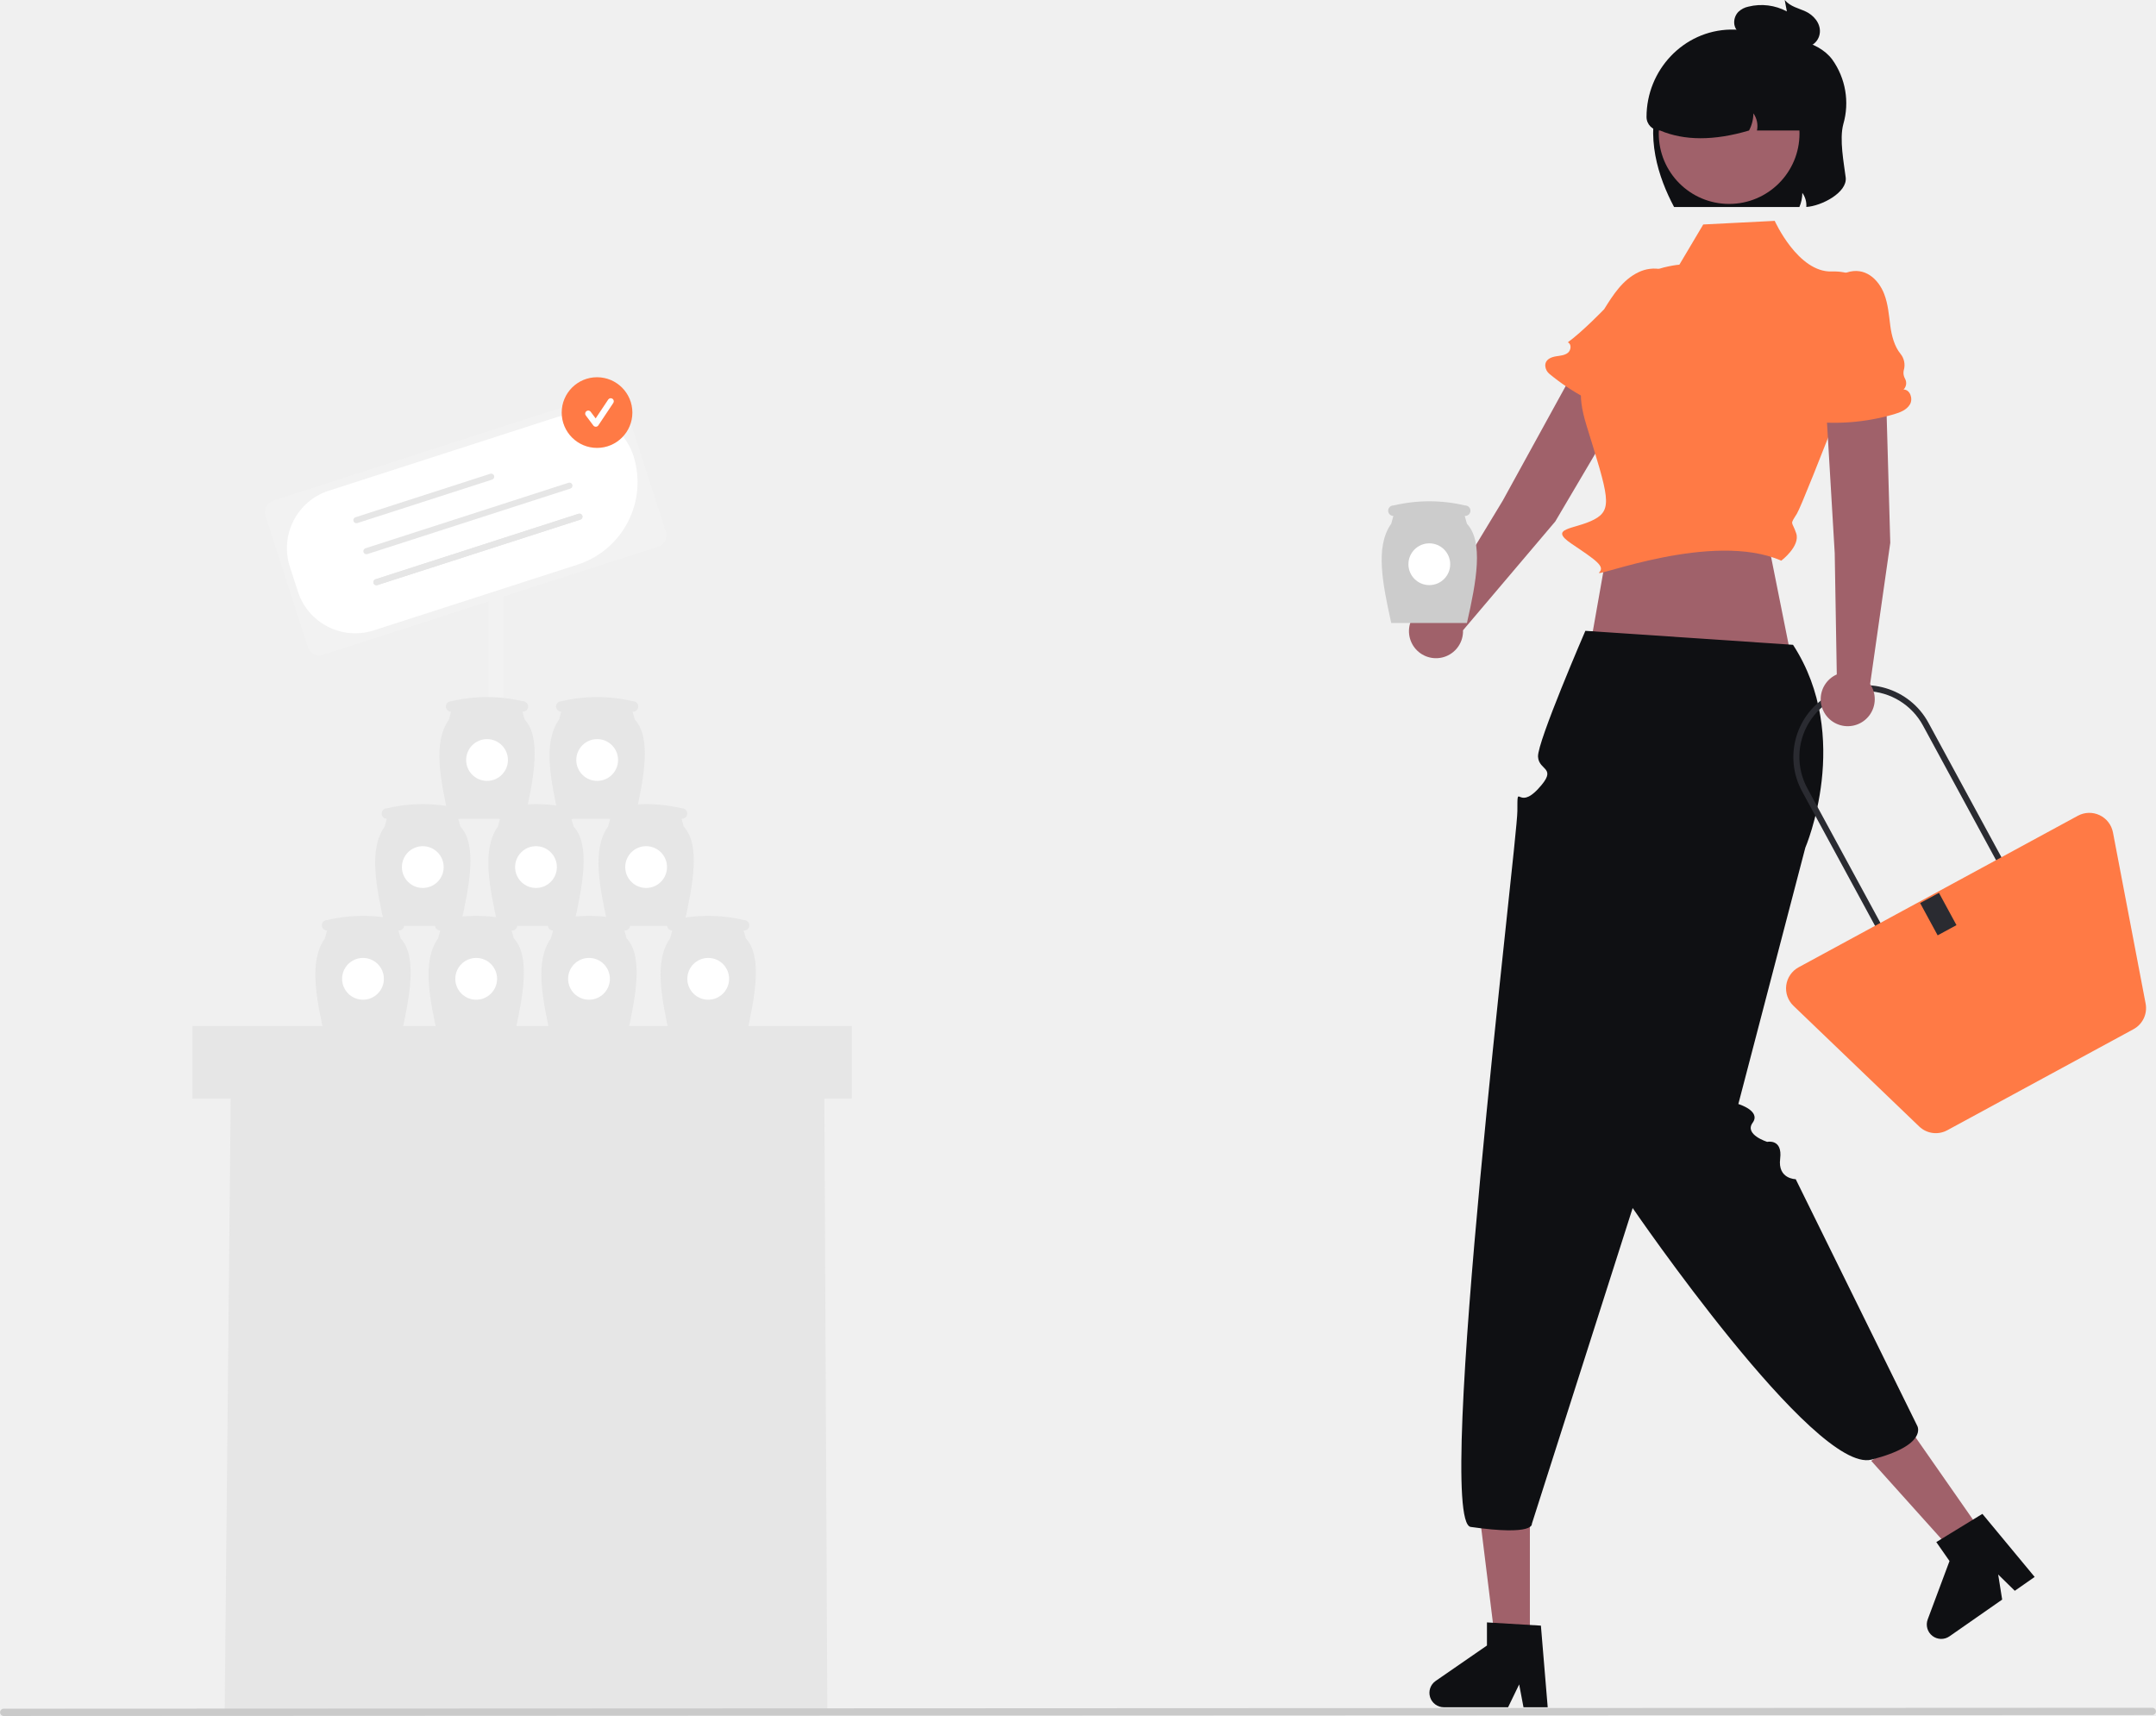
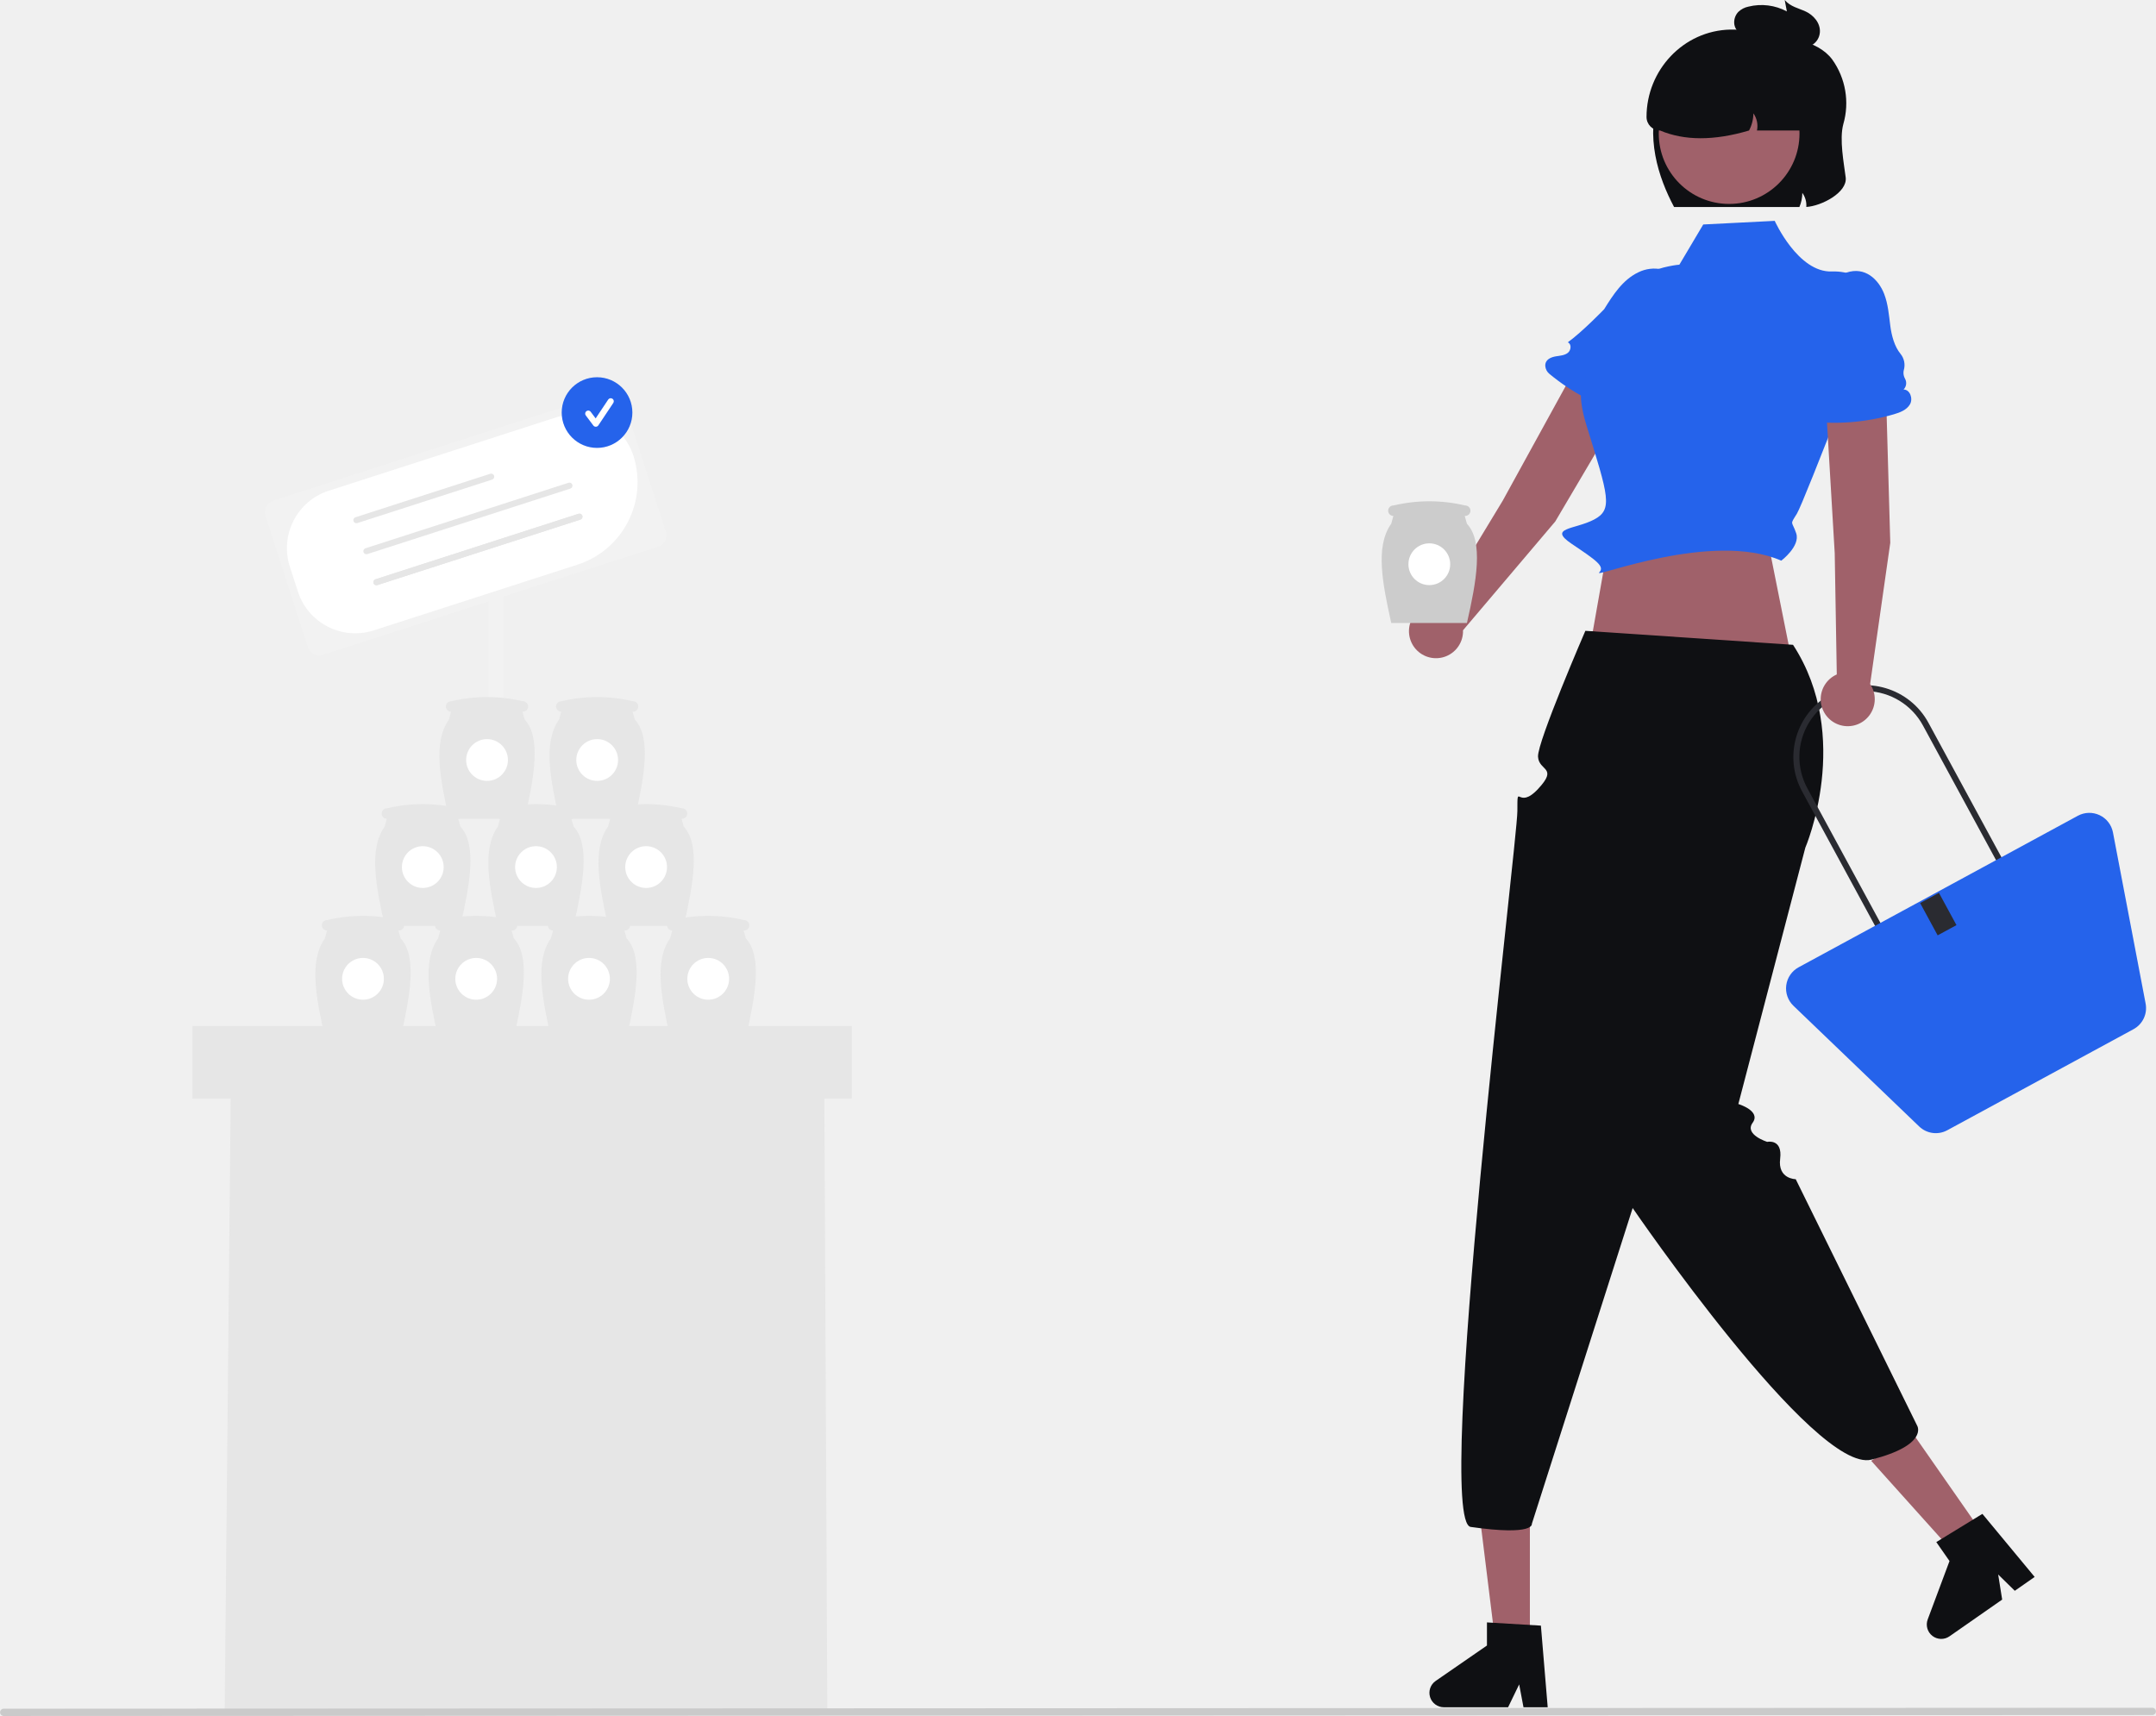
<svg xmlns="http://www.w3.org/2000/svg" id="e30ee660-82d1-4c2b-9db4-6611cf782987" data-name="Layer 1" viewBox="0 0 704.726 560.956">
  <rect x="159.703" y="191.736" width="5" height="55" fill="#f2f2f2" />
  <polygon points="270.438 559.992 73.438 559.992 73.658 537.104 73.678 535.114 75.438 355.992 269.438 355.992 269.688 407.738 269.698 409.728 270.438 559.992" fill="#e6e6e6" />
  <path d="M756.006,339.989,787.882,285.95a10.127,10.127,0,0,0-3.481-13.775l0,0a10.127,10.127,0,0,0-14.179,3.865l-31.391,57.148-20.538,33.921a8.837,8.837,0,1,0,7.558,8.456Z" transform="translate(-247.6368 -169.5221)" fill="#a0616a" />
-   <path d="M786.352,299.891h0a2.986,2.986,0,0,0,2.298-2.797,3.874,3.874,0,0,1,.845-2.207,3.562,3.562,0,0,1,.32-.341,5.843,5.843,0,0,0,1.913-5.052c-.41-3.068.698-6.626,2.057-9.564,1.487-3.215,3.17-6.398,3.845-9.875.972-5.016-.504-10.961-6.687-12.448a11.761,11.761,0,0,0-7.823.951c-5.095,2.456-8.207,7.343-11.139,12.047,0,0-7.006,7.29-11.891,10.833,1.276.494,1.119,2.528.061,3.395-1.058.867-2.528.95-3.879,1.167-1.703.273-3.638,1.052-3.534,3.171a3.682,3.682,0,0,0,1.386,2.604,69.582,69.582,0,0,0,25.2,13.267c2.049.585,4.346,1.052,6.23.056S788.171,301,786.352,299.891Z" transform="translate(-247.6368 -169.5221)" fill="#FF7A45" />
+   <path d="M786.352,299.891h0a2.986,2.986,0,0,0,2.298-2.797,3.874,3.874,0,0,1,.845-2.207,3.562,3.562,0,0,1,.32-.341,5.843,5.843,0,0,0,1.913-5.052c-.41-3.068.698-6.626,2.057-9.564,1.487-3.215,3.17-6.398,3.845-9.875.972-5.016-.504-10.961-6.687-12.448a11.761,11.761,0,0,0-7.823.951c-5.095,2.456-8.207,7.343-11.139,12.047,0,0-7.006,7.29-11.891,10.833,1.276.494,1.119,2.528.061,3.395-1.058.867-2.528.95-3.879,1.167-1.703.273-3.638,1.052-3.534,3.171a3.682,3.682,0,0,0,1.386,2.604,69.582,69.582,0,0,0,25.2,13.267c2.049.585,4.346,1.052,6.23.056S788.171,301,786.352,299.891Z" transform="translate(-247.6368 -169.5221)" fill="#2563EB" />
  <polygon points="587.328 224.152 522.328 223.152 520.328 208.152 526.328 174.152 577.328 174.152 587.328 224.152" fill="#a0616a" />
  <polygon points="500.069 538.978 489.031 538.978 483.778 496.405 500.069 496.405 500.069 538.978" fill="#a0616a" />
  <path d="M753.531,727.625H745.616l-1.413-7.473-3.619,7.473-20.994,0a4.719,4.719,0,0,1-2.682-8.603l16.765-11.579,0-7.555,17.634,1.053Z" transform="translate(-247.6368 -169.5221)" fill="#0F1013" />
  <polygon points="649.348 503.147 640.294 509.46 611.634 477.542 624.997 468.225 649.348 503.147" fill="#a0616a" />
  <path d="M912.702,685.024l-6.493,4.527-5.433-5.322,1.306,8.2-17.221,12.008a4.719,4.719,0,0,1-7.12-5.523l7.129-19.087-4.321-6.197,15.067-9.223Z" transform="translate(-247.6368 -169.5221)" fill="#0F1013" />
  <path d="M951.179,730.171l-702.357.307a1.191,1.191,0,0,1,0-2.381l702.357-.307a1.191,1.191,0,0,1,0,2.381Z" transform="translate(-247.6368 -169.5221)" fill="#cacaca" />
  <rect x="62.934" y="335.384" width="215.498" height="23.768" fill="#e6e6e6" />
  <path d="M452.463,476.271l-.73-2.56h.164a1.707,1.707,0,0,0,0-3.414,50.781,50.781,0,0,0-23.469,0,1.706,1.706,0,0,0-.02,3.412l-.694,2.562c-5.385,7.486-2.75,19.922,0,32.43h24.749C455.574,495.068,457.93,482.121,452.463,476.271Z" transform="translate(-247.6368 -169.5221)" fill="#e6e6e6" />
  <circle cx="192.526" cy="319.977" r="6.827" fill="#fff" />
  <path d="M471.134,439.74l-.73-2.56h.164a1.707,1.707,0,0,0,0-3.414,50.78,50.78,0,0,0-23.469,0,1.706,1.706,0,0,0-.02,3.412l-.694,2.562c-5.385,7.486-2.75,19.922,0,32.43h24.749C474.245,458.537,476.601,445.59,471.134,439.74Z" transform="translate(-247.6368 -169.5221)" fill="#e6e6e6" />
  <circle cx="211.197" cy="283.446" r="6.827" fill="#fff" />
  <path d="M435.134,439.74l-.73-2.56h.164a1.707,1.707,0,0,0,0-3.414,50.78,50.78,0,0,0-23.469,0,1.706,1.706,0,0,0-.02,3.412l-.694,2.562c-5.385,7.486-2.75,19.922,0,32.43h24.749C438.245,458.537,440.601,445.59,435.134,439.74Z" transform="translate(-247.6368 -169.5221)" fill="#e6e6e6" />
  <circle cx="175.197" cy="283.446" r="6.827" fill="#fff" />
  <path d="M419.134,404.74l-.73-2.56h.164a1.707,1.707,0,0,0,0-3.414,50.78,50.78,0,0,0-23.469,0,1.706,1.706,0,0,0-.02,3.412l-.694,2.562c-5.385,7.486-2.75,19.922,0,32.43h24.749C422.245,423.537,424.601,410.59,419.134,404.74Z" transform="translate(-247.6368 -169.5221)" fill="#e6e6e6" />
  <circle cx="159.197" cy="248.446" r="6.827" fill="#fff" />
  <path d="M455.134,404.74l-.73-2.56h.164a1.707,1.707,0,0,0,0-3.414,50.78,50.78,0,0,0-23.469,0,1.706,1.706,0,0,0-.02,3.412l-.694,2.562c-5.385,7.486-2.75,19.922,0,32.43h24.749C458.245,423.537,460.601,410.59,455.134,404.74Z" transform="translate(-247.6368 -169.5221)" fill="#e6e6e6" />
  <circle cx="195.197" cy="248.446" r="6.827" fill="#fff" />
  <path d="M398.134,439.74l-.73-2.56h.164a1.707,1.707,0,0,0,0-3.414,50.78,50.78,0,0,0-23.469,0,1.706,1.706,0,0,0-.02,3.412l-.694,2.562c-5.385,7.486-2.75,19.922,0,32.43h24.749C401.245,458.537,403.601,445.59,398.134,439.74Z" transform="translate(-247.6368 -169.5221)" fill="#e6e6e6" />
  <circle cx="138.197" cy="283.446" r="6.827" fill="#fff" />
  <path d="M727.134,340.74l-.73-2.56h.164a1.707,1.707,0,0,0,0-3.414,50.78,50.78,0,0,0-23.469,0,1.706,1.706,0,0,0-.02,3.412l-.694,2.562c-5.385,7.486-2.75,19.922,0,32.43h24.749C730.245,359.537,732.601,346.59,727.134,340.74Z" transform="translate(-247.6368 -169.5221)" fill="#ccc" />
  <circle cx="467.197" cy="184.446" r="6.827" fill="#fff" />
  <path d="M378.589,476.271,377.859,473.711h.164a1.707,1.707,0,0,0,0-3.414,50.781,50.781,0,0,0-23.469,0,1.706,1.706,0,0,0-.02,3.412l-.694,2.562c-5.385,7.486-2.75,19.922,0,32.43h24.749C381.7,495.068,384.056,482.121,378.589,476.271Z" transform="translate(-247.6368 -169.5221)" fill="#e6e6e6" />
  <circle cx="118.652" cy="319.977" r="6.827" fill="#fff" />
  <path d="M415.589,476.271,414.859,473.711h.164a1.707,1.707,0,0,0,0-3.414,50.781,50.781,0,0,0-23.469,0,1.706,1.706,0,0,0-.02,3.412l-.694,2.562c-5.385,7.486-2.75,19.922,0,32.43h24.749C418.7,495.068,421.056,482.121,415.589,476.271Z" transform="translate(-247.6368 -169.5221)" fill="#e6e6e6" />
  <circle cx="155.652" cy="319.977" r="6.827" fill="#fff" />
  <path d="M491.429,476.271l-.73-2.56h.164a1.707,1.707,0,0,0,0-3.414,50.781,50.781,0,0,0-23.469,0,1.706,1.706,0,0,0-.02,3.412l-.694,2.562c-5.385,7.486-2.75,19.922,0,32.43h24.749C494.54,495.068,496.896,482.121,491.429,476.271Z" transform="translate(-247.6368 -169.5221)" fill="#e6e6e6" />
  <circle cx="231.492" cy="319.977" r="6.827" fill="#fff" />
  <path d="M833.721,380.312l-67.88-4.574s-15.728,36.332-15.476,41.134,6.742,3.356-.003,10.579-6.745-2.777-6.745,7.223-27.271,232-15.271,234c21,3,20-1,20-1l32.953-103.243s59.497,86.982,78.047,82.243,15-11,15-11l-39.745-80.675s-5.925-.011-5.09-6.668-4.222-5.531-4.222-5.531-7.594-2.368-4.769-6.247-4.675-6.124-4.675-6.124l21.889-83.787S853.325,410.45,833.721,380.312Z" transform="translate(-247.6368 -169.5221)" fill="#0F1013" />
-   <path d="M827.734,241.721l-23.363,1.183-7.799,13.14S774.347,257.674,774.347,275.674s-15.169,10.167-8.085,33.084,8.699,27.334,2.392,30.625-15.208,2.583-7.258,7.937,10.95,7.354,8.95,9.354,37.071-13.735,59.535-3.868c0,0,6.285-4.757,4.875-8.945s-2.178-2.568.206-6.378S862.649,267.414,862.649,267.414s-5.136-9.55-16.219-9.145S827.734,241.721,827.734,241.721Z" transform="translate(-247.6368 -169.5221)" fill="#FF7A45" />
+   <path d="M827.734,241.721l-23.363,1.183-7.799,13.14S774.347,257.674,774.347,275.674s-15.169,10.167-8.085,33.084,8.699,27.334,2.392,30.625-15.208,2.583-7.258,7.937,10.95,7.354,8.95,9.354,37.071-13.735,59.535-3.868c0,0,6.285-4.757,4.875-8.945s-2.178-2.568.206-6.378S862.649,267.414,862.649,267.414s-5.136-9.55-16.219-9.145S827.734,241.721,827.734,241.721Z" transform="translate(-247.6368 -169.5221)" fill="#2563EB" />
  <path d="M909.706,464.255l-41.309,22.418-31.719-58.448a23.5,23.5,0,0,1,41.309-22.418Zm-40.505,19.706,37.793-20.51-30.765-56.69a21.5,21.5,0,1,0-37.793,20.51Z" transform="translate(-247.6368 -169.5221)" fill="#2A2B31" />
-   <path d="M944.995,505.975l-60.85,33.022a7.841,7.841,0,0,1-9.2-1.238L833.854,498.316a7.867,7.867,0,0,1,1.695-12.59l91.265-49.528a7.867,7.867,0,0,1,11.48,5.44l10.676,55.949A7.841,7.841,0,0,1,944.995,505.975Z" transform="translate(-247.6368 -169.5221)" fill="#FF7A45" />
+   <path d="M944.995,505.975l-60.85,33.022a7.841,7.841,0,0,1-9.2-1.238L833.854,498.316a7.867,7.867,0,0,1,1.695-12.59l91.265-49.528a7.867,7.867,0,0,1,11.48,5.44l10.676,55.949A7.841,7.841,0,0,1,944.995,505.975Z" transform="translate(-247.6368 -169.5221)" fill="#2563EB" />
  <rect x="877.706" y="462.344" width="7" height="12" transform="translate(-364.3263 307.4973) rotate(-28.48789)" fill="#2A2B31" />
  <path d="M865.505,346.963l-1.786-62.714a10.127,10.127,0,0,0-10.28-9.807h0a10.127,10.127,0,0,0-9.945,10.821l3.853,65.088.674,39.649a8.837,8.837,0,1,0,10.9,3.134Z" transform="translate(-247.6368 -169.5221)" fill="#a0616a" />
-   <path d="M869.846,296.864h0a2.986,2.986,0,0,0,.457-3.591,3.874,3.874,0,0,1-.46-2.318,3.562,3.562,0,0,1,.089-.459,5.843,5.843,0,0,0-1.07-5.295c-1.981-2.379-2.937-5.98-3.351-9.191-.453-3.513-.722-7.103-2.003-10.406-1.847-4.764-6.262-9.01-12.288-6.978a11.761,11.761,0,0,0-6.116,4.97c-3.005,4.792-3.037,10.585-3.015,16.128l-1.081-2.19a44.967,44.967,0,0,1-3.218,17.691c1.343-.261,2.293,1.544,1.859,2.841-.434,1.297-1.634,2.15-2.662,3.053-1.296,1.138-2.52,2.827-1.304,4.566a3.682,3.682,0,0,0,2.56,1.466,69.581,69.581,0,0,0,28.395-2.186c2.046-.596,4.239-1.424,5.304-3.27S871.976,296.835,869.846,296.864Z" transform="translate(-247.6368 -169.5221)" fill="#FF7A45" />
+   <path d="M869.846,296.864h0a2.986,2.986,0,0,0,.457-3.591,3.874,3.874,0,0,1-.46-2.318,3.562,3.562,0,0,1,.089-.459,5.843,5.843,0,0,0-1.07-5.295c-1.981-2.379-2.937-5.98-3.351-9.191-.453-3.513-.722-7.103-2.003-10.406-1.847-4.764-6.262-9.01-12.288-6.978a11.761,11.761,0,0,0-6.116,4.97c-3.005,4.792-3.037,10.585-3.015,16.128l-1.081-2.19a44.967,44.967,0,0,1-3.218,17.691c1.343-.261,2.293,1.544,1.859,2.841-.434,1.297-1.634,2.15-2.662,3.053-1.296,1.138-2.52,2.827-1.304,4.566a3.682,3.682,0,0,0,2.56,1.466,69.581,69.581,0,0,0,28.395-2.186c2.046-.596,4.239-1.424,5.304-3.27S871.976,296.835,869.846,296.864Z" transform="translate(-247.6368 -169.5221)" fill="#2563EB" />
  <path d="M850.153,210.116c-1.34,4.96.2,12.77.78,17.4.62,4.95-7.96,9.38-12.87,9.66a6.989,6.989,0,0,0-1.3-4.6,11.967,11.967,0,0,1-.96,4.61h-40.97c-5.16-9.71-9.55-22.98-4.81-36.7a14.04,14.04,0,0,1,9.7-12.15l22.34-7.15c8.81,0,19.62,1.25,24.49,7.81A24.575,24.575,0,0,1,850.153,210.116Z" transform="translate(-247.6368 -169.5221)" fill="#0F1013" />
  <circle cx="565.197" cy="43.664" r="23" fill="#a0616a" />
  <path d="M841.833,207.186v5h-19.9a7.156,7.156,0,0,0-1.17-5.61,12.192,12.192,0,0,1-1.42,5.61c-11.507,3.403-21.165,3.337-29.079,0a4.431,4.431,0,0,1-4.431-4.431v0c0-15.33,12.084-28.247,27.41-28.563a27.997,27.997,0,0,1,28.59,27.994Z" transform="translate(-247.6368 -169.5221)" fill="#0F1013" />
  <path d="M837.912,173.305c-2.371-1.109-5.041-1.58-6.912-3.783l.706,3.732a17.626,17.626,0,0,0-12.55-1.568,6.73,6.73,0,0,0-3.314,1.719,4.957,4.957,0,0,0-1.313,4.08,4.641,4.641,0,0,0,2.077,3.12,8.962,8.962,0,0,0,3.166,1.078q6.943,1.411,13.886,2.823a10.591,10.591,0,0,0,5.32.17,5.22,5.22,0,0,0,3.514-4.516C842.755,176.973,840.283,174.414,837.912,173.305Z" transform="translate(-247.6368 -169.5221)" fill="#0F1013" />
  <path d="M462.776,348.187,353.148,383.564a3.876,3.876,0,0,1-4.873-2.495l-13.866-42.971a3.876,3.876,0,0,1,2.495-4.873l109.628-35.376a3.876,3.876,0,0,1,4.873,2.495l13.866,42.971A3.876,3.876,0,0,1,462.776,348.187Z" transform="translate(-247.6368 -169.5221)" fill="#f2f2f2" />
  <path d="M436.45,354.088l-66.659,21.51a19.709,19.709,0,0,1-24.782-12.69l-2.635-8.167a19.709,19.709,0,0,1,12.69-24.782l74.825-24.146a19.709,19.709,0,0,1,24.782,12.69A28.3,28.3,0,0,1,436.45,354.088Z" transform="translate(-247.6368 -169.5221)" fill="#fff" />
  <path d="M408.498,326.3,364.435,340.518a.998.998,0,1,1-.613-1.9l44.062-14.219a.998.998,0,0,1,.613,1.9Z" transform="translate(-247.6368 -169.5221)" fill="#e6e6e6" />
  <path d="M434.074,329.24l-66.367,21.416a.998.998,0,1,1-.613-1.9l66.367-21.416a.998.998,0,0,1,.613,1.9Z" transform="translate(-247.6368 -169.5221)" fill="#e6e6e6" />
  <path d="M437.346,339.378,370.978,360.795a.998.998,0,1,1-.613-1.9l66.367-21.416a.998.998,0,0,1,.613,1.9Z" transform="translate(-247.6368 -169.5221)" fill="#e6e6e6" />
  <path d="M437.346,339.378,370.978,360.795a.998.998,0,1,1-.613-1.9l66.367-21.416a.998.998,0,0,1,.613,1.9Z" transform="translate(-247.6368 -169.5221)" fill="#e6e6e6" />
-   <circle cx="195.152" cy="134.87" r="11.551" fill="#FF7A45" />
+   <circle cx="195.152" cy="134.87" r="11.551" fill="#2563EB" />
  <path d="M442.383,309.025a.998.998,0,0,1-.799-.4l-2.449-3.266a.999.999,0,1,1,1.598-1.198l1.602,2.136,4.115-6.173a.999.999,0,0,1,1.662,1.108l-4.898,7.348a.999.999,0,0,1-.803.444Z" transform="translate(-247.6368 -169.5221)" fill="#fff" />
</svg>
